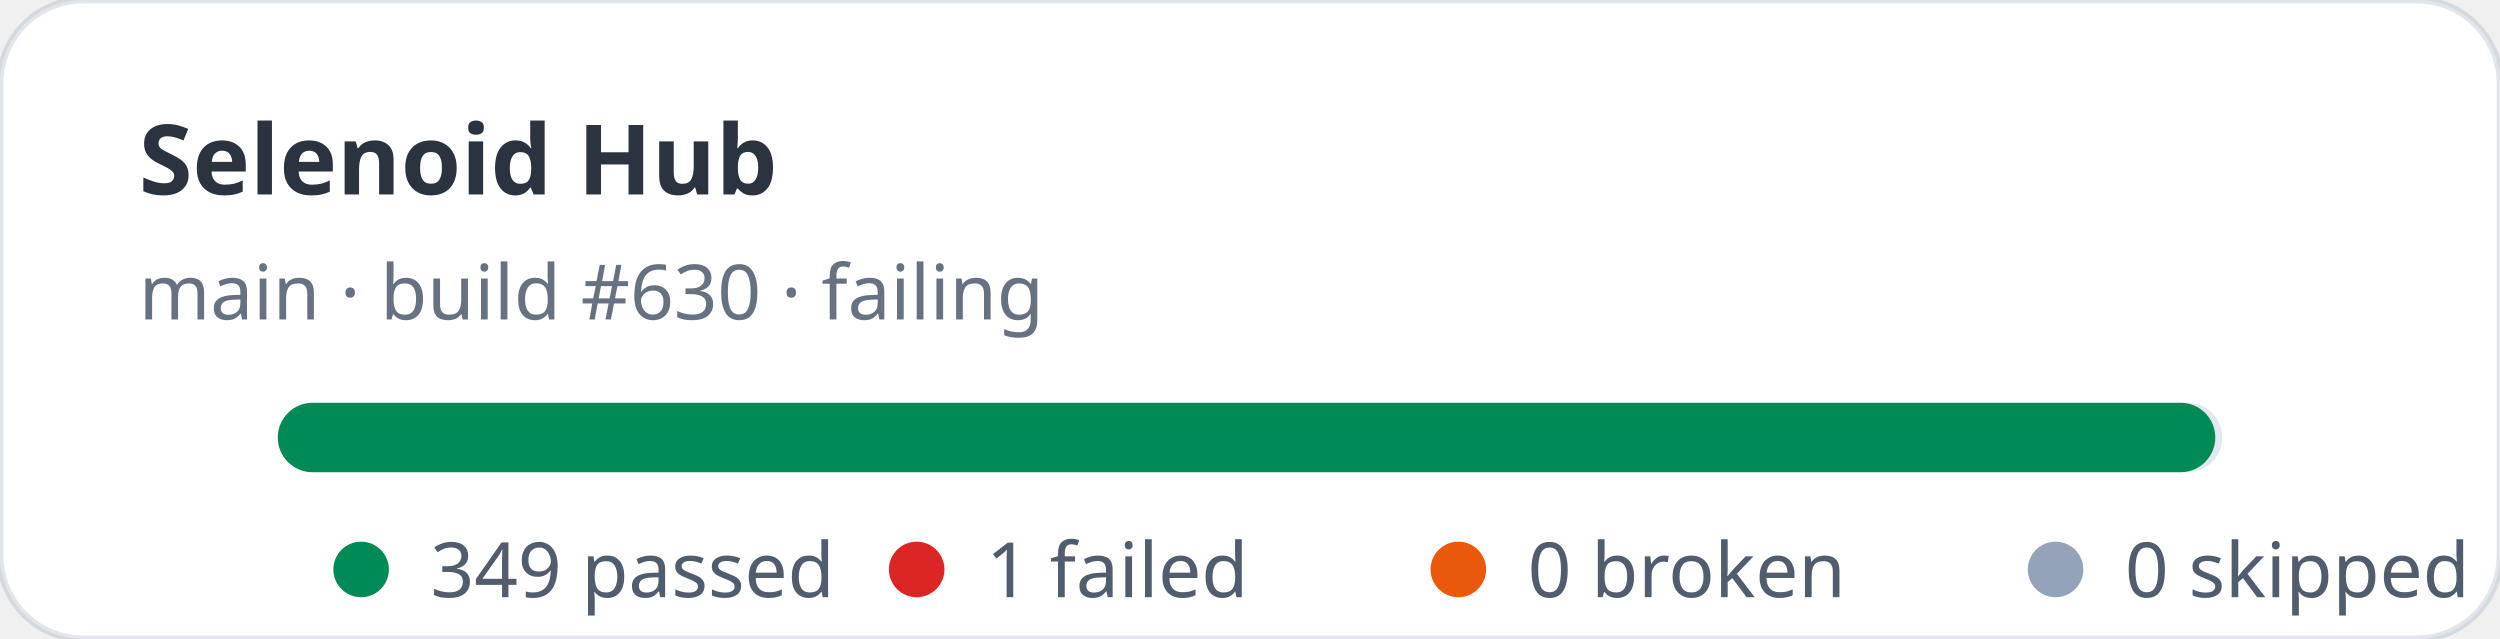
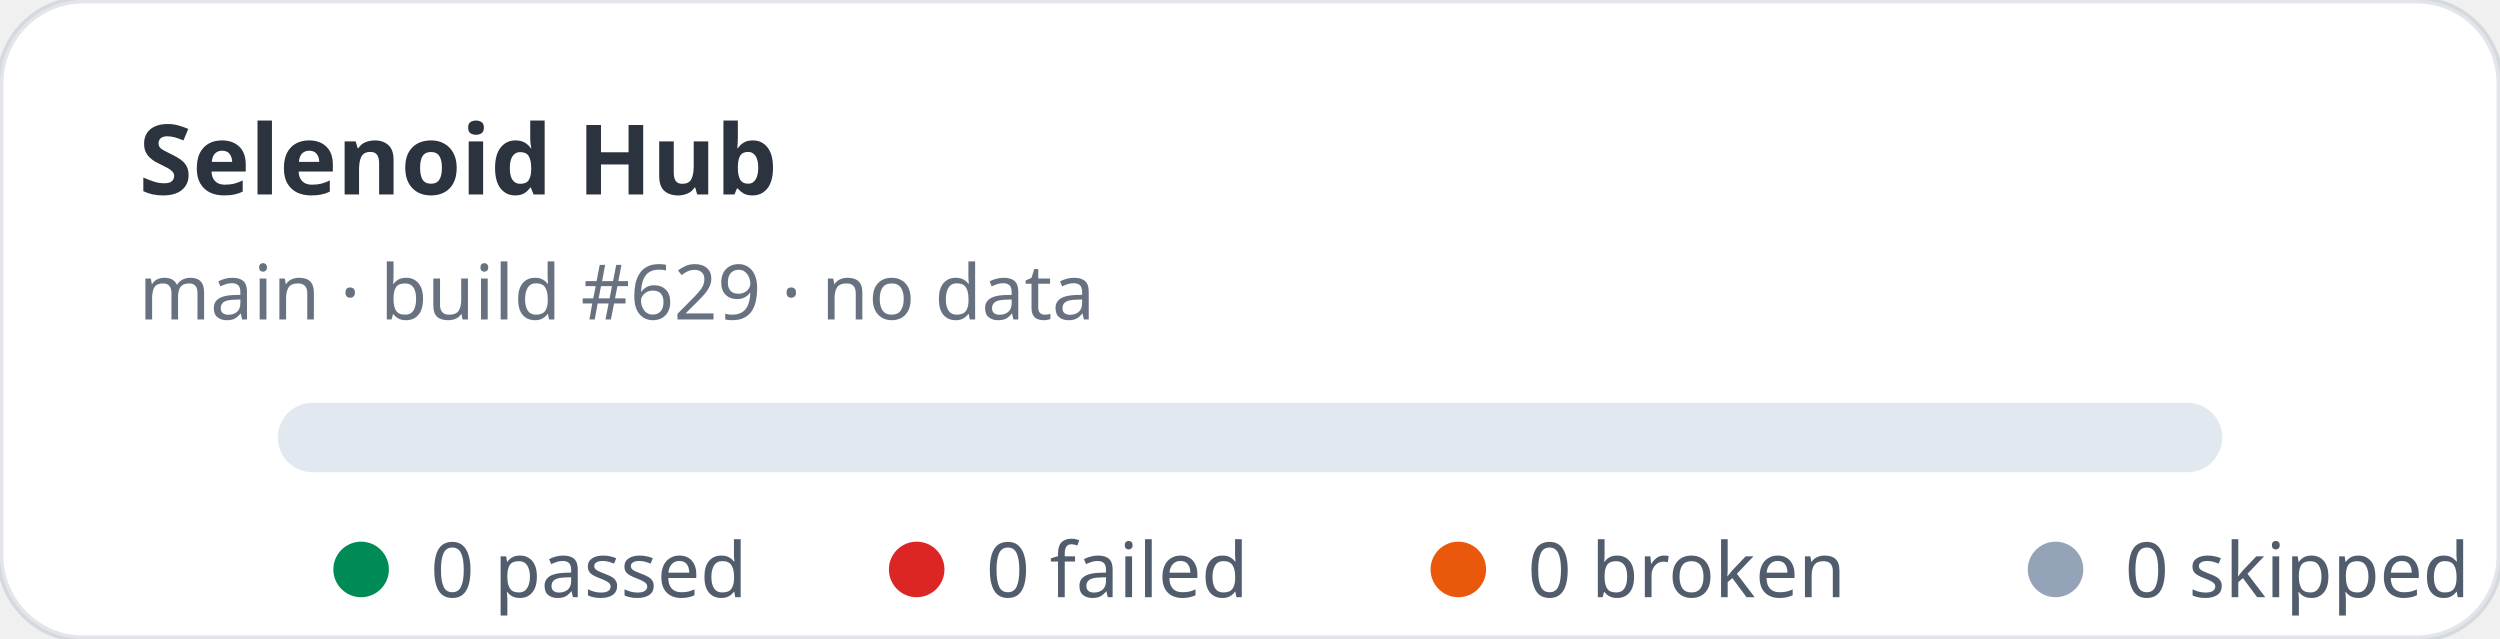
- <svg xmlns="http://www.w3.org/2000/svg" width="360" height="92" viewBox="0 0 360 92" role="img" aria-label="Selenoid Hub stats: 349 passed, 1 failed">
+ <svg xmlns="http://www.w3.org/2000/svg" width="360" height="92" viewBox="0 0 360 92" role="img" aria-label="Selenoid Hub stats: 0 passed, 0 failed">
  <rect width="360" height="92" rx="12" fill="#ffffff" stroke="rgba(11,48,86,0.12)" />
  <text x="20" y="28" fill="rgba(1,10,24,0.83)" font-family="ui-sans-serif,system-ui,sans-serif" font-size="14" font-weight="700">Selenoid Hub</text>
-   <text x="20" y="46" fill="rgba(2,19,44,0.6)" font-family="ui-sans-serif,system-ui,sans-serif" font-size="11">main · build #630 · failing</text>
+   <text x="20" y="46" fill="rgba(2,19,44,0.6)" font-family="ui-sans-serif,system-ui,sans-serif" font-size="11">main · build #629 · no data</text>
  <rect x="40" y="58" width="280" height="10" rx="5" fill="#e2e8f0" />
-   <rect x="40" y="58" width="279" height="10" rx="5" fill="#008a56" />
  <g font-family="ui-sans-serif,system-ui,sans-serif" font-size="11" fill="rgba(1,18,40,0.68)">
    <circle cx="52" cy="82" r="4" fill="#008a56" />
-     <text x="62" y="86">349 passed</text>
+     <text x="62" y="86">0 passed</text>
    <circle cx="132" cy="82" r="4" fill="#dc2626" />
-     <text x="142" y="86">1 failed</text>
+     <text x="142" y="86">0 failed</text>
    <circle cx="210" cy="82" r="4" fill="#ea580c" />
    <text x="220" y="86">0 broken</text>
    <circle cx="296" cy="82" r="4" fill="#94a3b8" />
    <text x="306" y="86">0 skipped</text>
  </g>
</svg>
